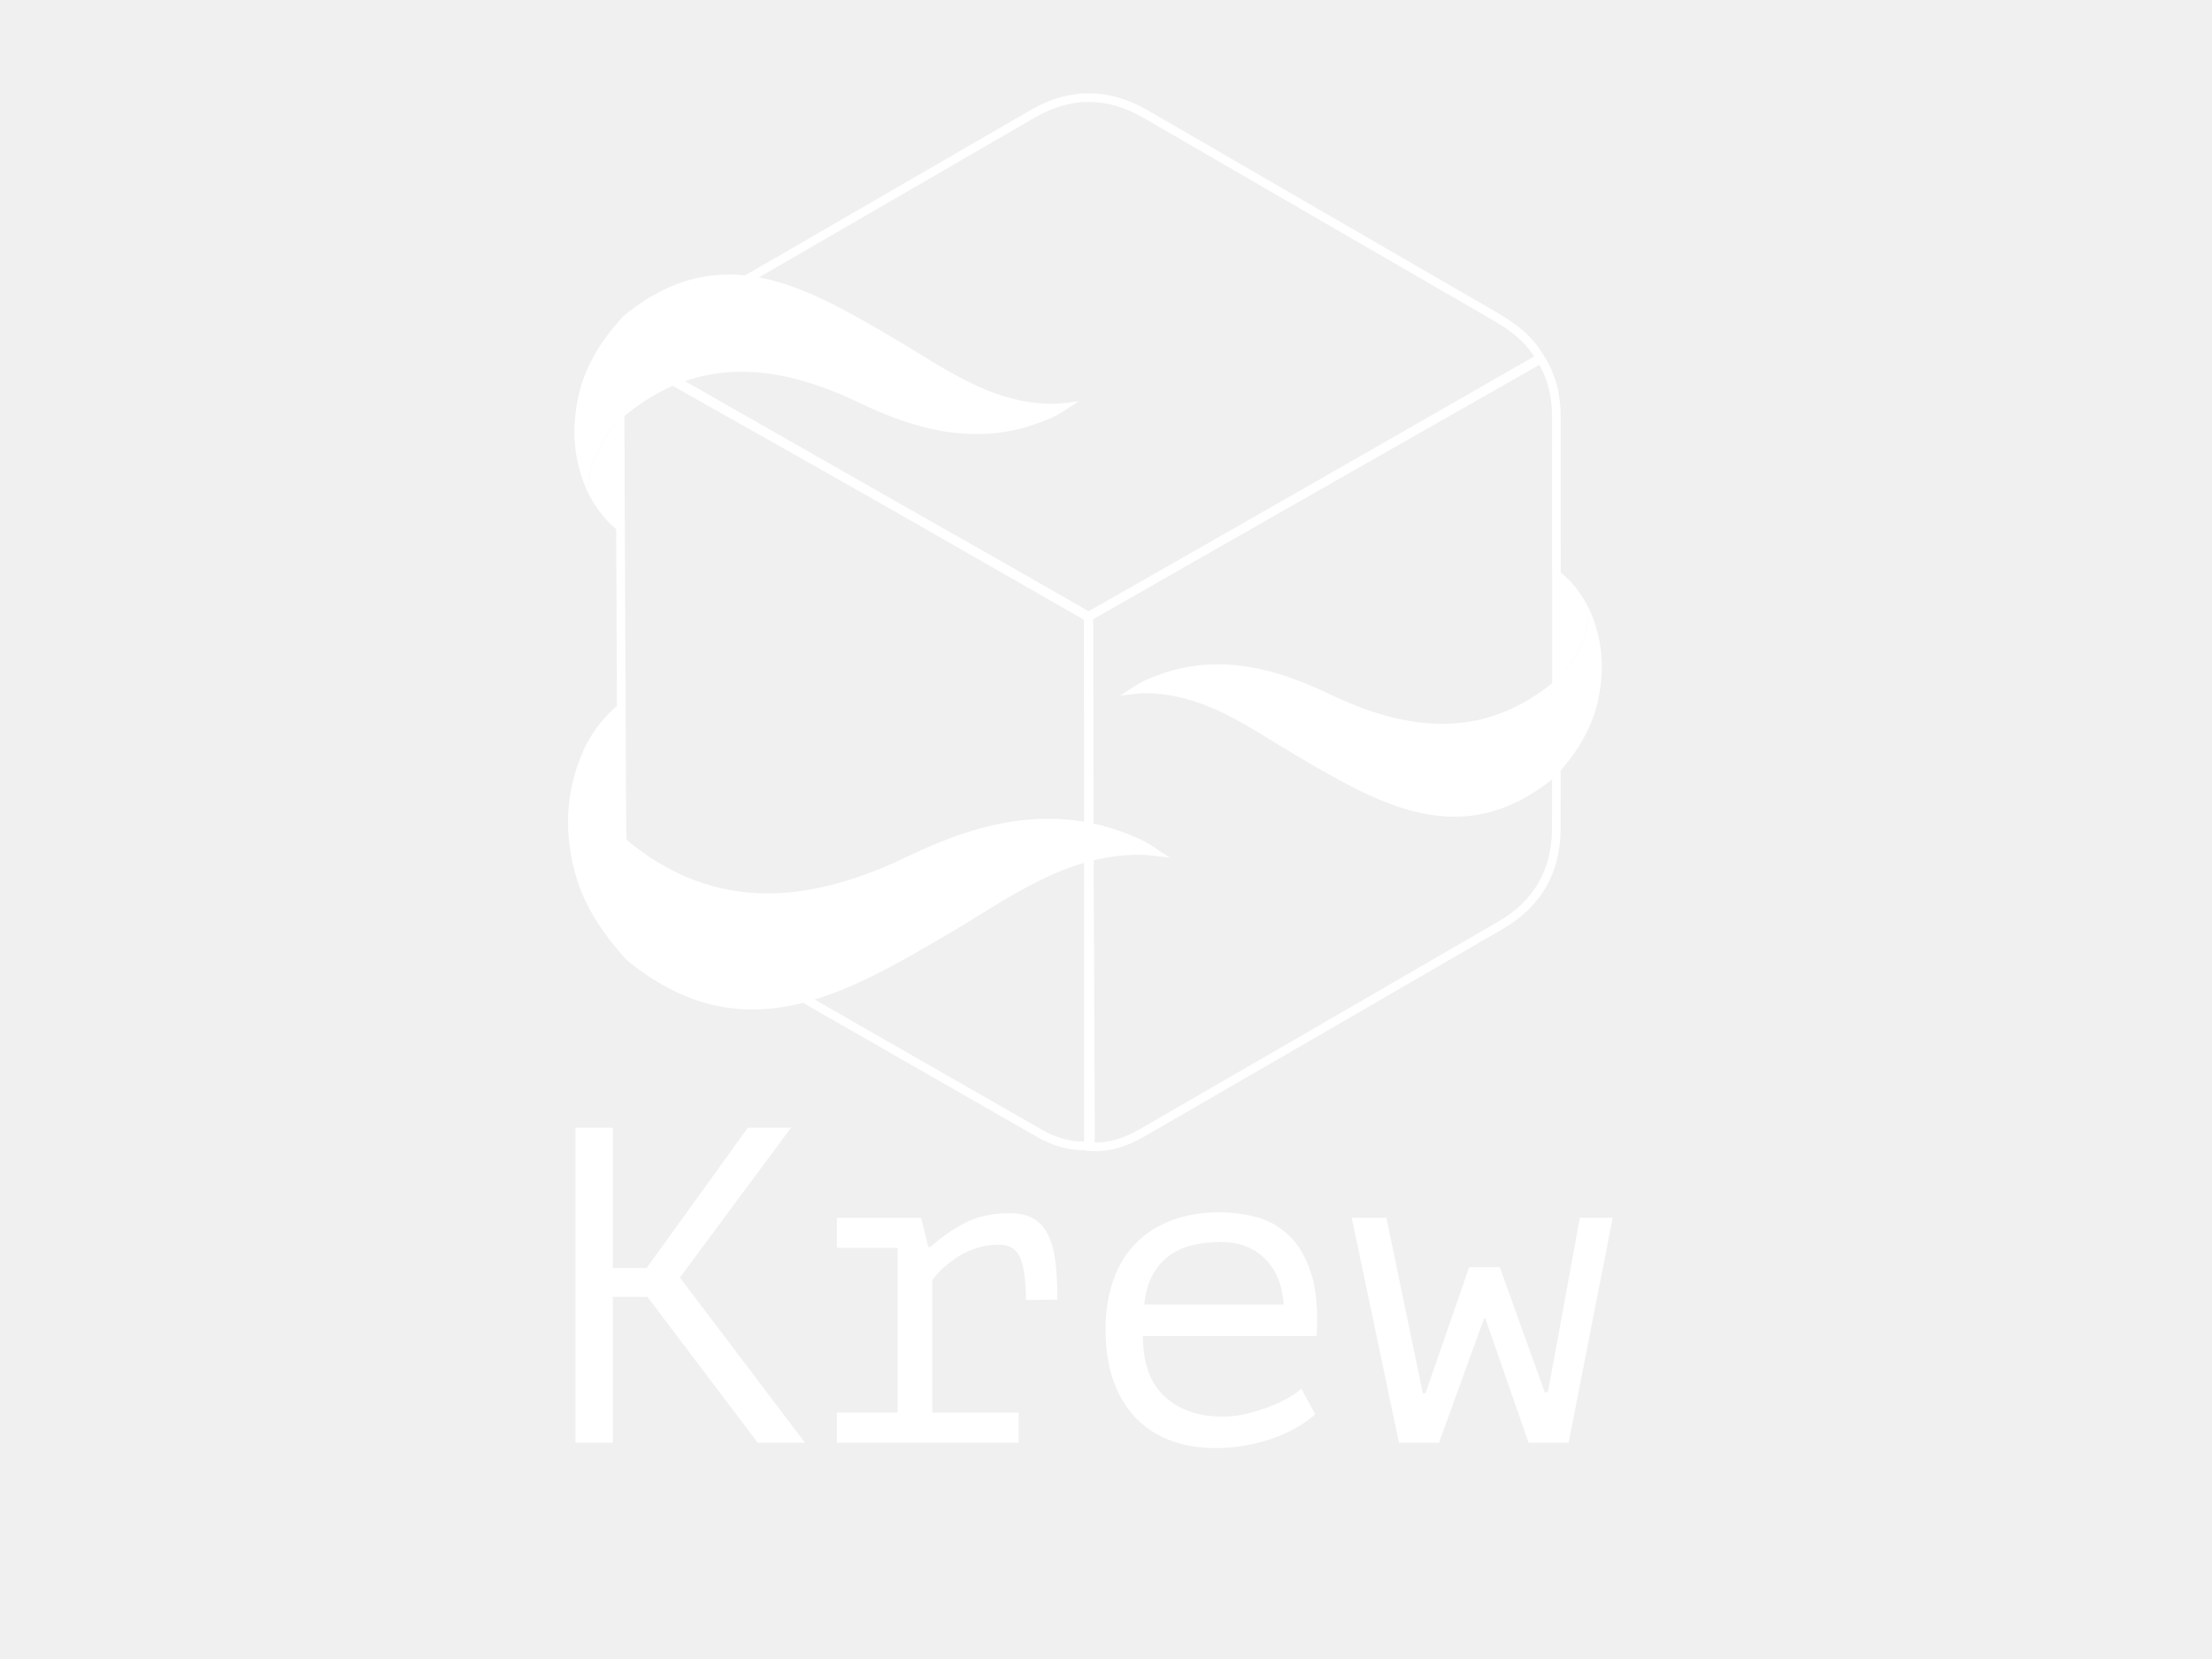
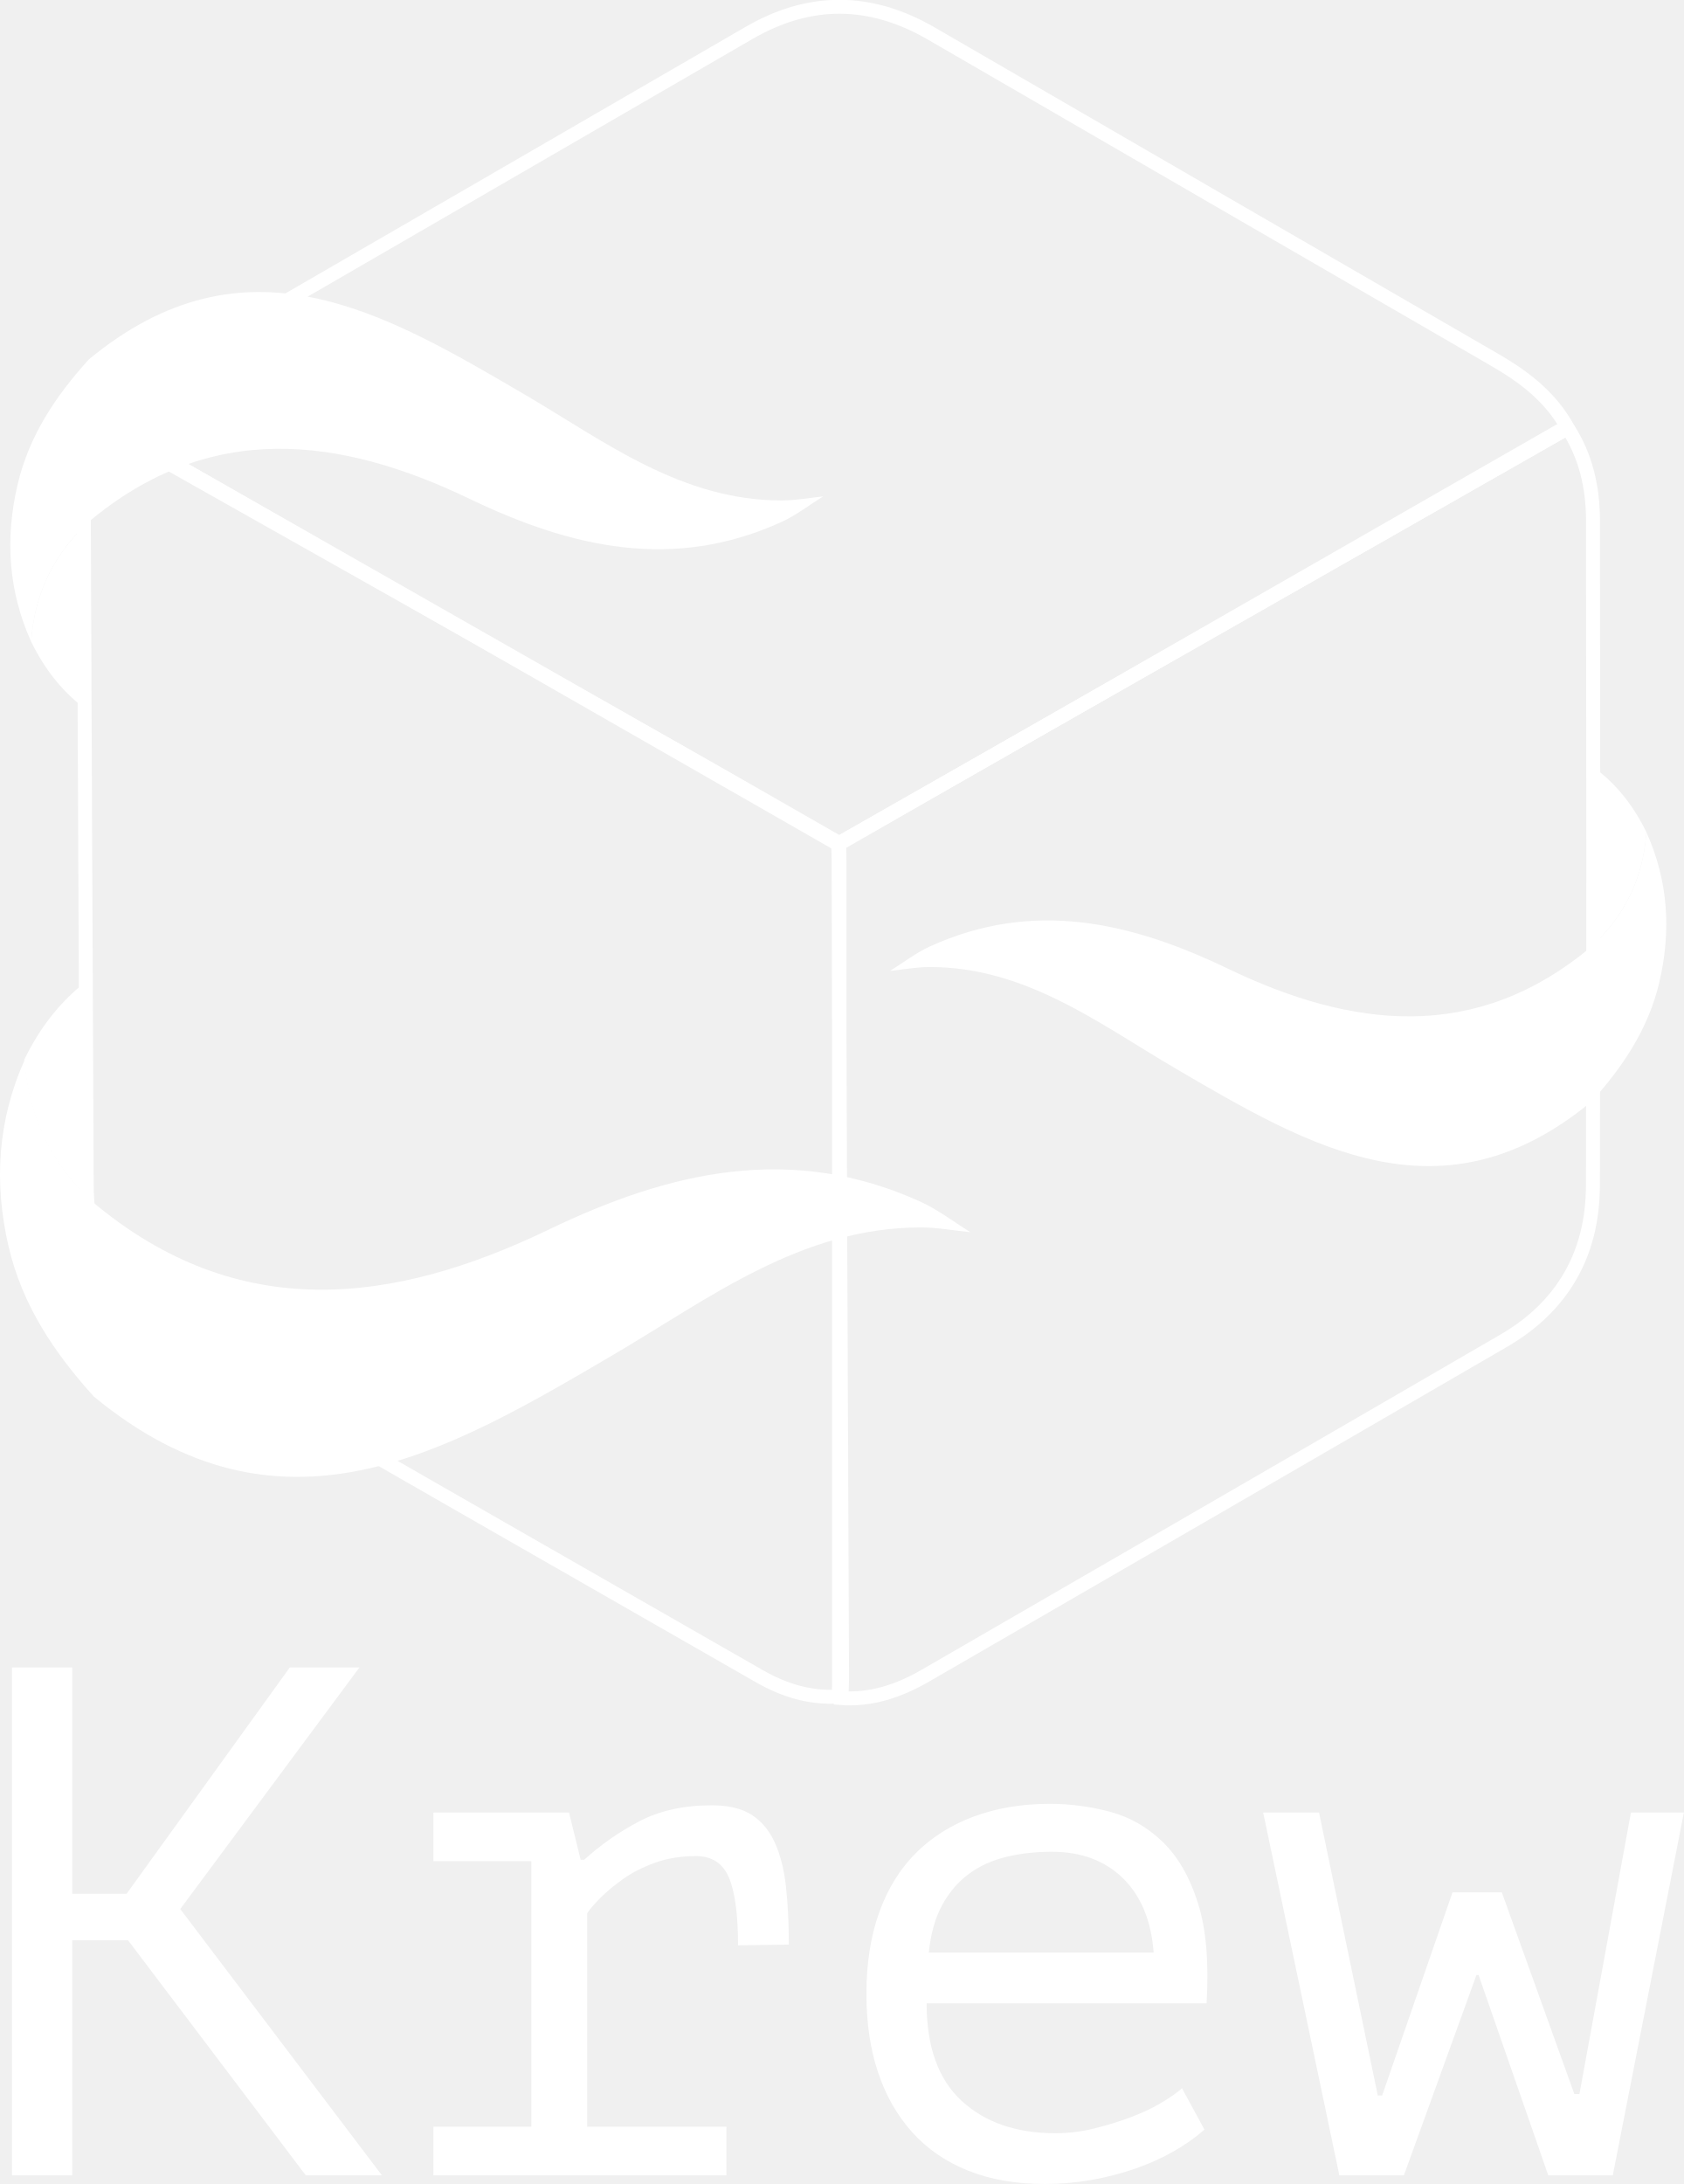
- <svg xmlns="http://www.w3.org/2000/svg" version="1.1" id="Layer_1" x="0px" y="0px" width="1024px" height="768px" viewBox="0 0 1024 768" style="enable-background:new 0 0 1024 768;" xml:space="preserve">
-   <style type="text/css">
- 
- 	.st0{fill:#CC9966;stroke:#FFFFFF;stroke-width:4;stroke-miterlimit:10;}
- 	.st1{fill:#99CCFF;}
- 	.st2{fill:#FFFFFF;}
- 	.st3{display:inline;}
- 	.st4{fill:none;stroke:#FFFFFF;stroke-width:4;stroke-miterlimit:10;}
- 	.st5{fill-rule:evenodd;clip-rule:evenodd;fill:none;stroke:#FFFFFF;stroke-width:4;stroke-miterlimit:10;}
- 	.st6{fill-rule:evenodd;clip-rule:evenodd;fill:#FFFFFF;}
- 	.st7{fill:none;stroke:#336699;stroke-width:0.5;stroke-miterlimit:10;}
- 	.st8{fill-rule:evenodd;clip-rule:evenodd;fill:#683DFE;}
- 	.st9{display:none;}
- 	.st10{fill-rule:evenodd;clip-rule:evenodd;fill:url(#SVGID_1_);}
- 	.st11{fill-rule:evenodd;clip-rule:evenodd;fill:url(#SVGID_2_);}
- 	.st12{fill-rule:evenodd;clip-rule:evenodd;fill:url(#SVGID_3_);}
- 	.st13{fill-rule:evenodd;clip-rule:evenodd;fill:#0091FC;}
- 	.st14{fill-rule:evenodd;clip-rule:evenodd;fill:#0256D1;}
- 
- </style>
-   <g class="st9">
-     <g class="st3">
-       <g>
-         <g>
-           <g>
-             <path class="st1" d="M714.271,326.675c-1.36,0-2.729-0.277-4.023-0.846c-3.642-1.601-5.987-5.208-5.975-9.185       c0.03-9.555,0.056-19.113,0.081-28.67l0.062-22.065c0.011-3.737,2.104-7.156,5.428-8.864c1.441-0.741,3.01-1.106,4.571-1.106       c2.041,0,4.071,0.624,5.797,1.851c7.702,5.478,13.921,12.996,18.484,22.347c0.768,1.572,1.109,3.319,0.99,5.064       c-1.041,15.315-7.31,28.377-18.632,38.825C719.17,325.763,716.736,326.675,714.271,326.675z" />
-           </g>
+ <svg xmlns="http://www.w3.org/2000/svg" version="1.1" id="Layer_1" x="0" y="0" width="483.609" height="627.13" xml:space="preserve">
+   <style type="text/css" id="style4752">.st1{fill:#9cf}.st2{fill:#fff}.st3{display:inline}.st4{fill:none;stroke:#fff;stroke-width:4;stroke-miterlimit:10}.st5,.st6{fill-rule:evenodd;clip-rule:evenodd}.st5{stroke:#fff;stroke-width:4;stroke-miterlimit:10;fill:none}.st6{fill:#fff}.st7{fill:none;stroke:#369;stroke-width:.5;stroke-miterlimit:10}.st13,.st14{fill-rule:evenodd;clip-rule:evenodd;fill:#0091fc}.st14{fill:#0256d1}</style>
+   <g id="g4877" transform="translate(-262.9645 -43.23465)">
+     <path class="st2" d="M299.735 600.37h-16.041v67.495h-17.291V522.042h17.291v64.995h15.624l46.872-64.995h19.999l-51.455 69.37 57.913 76.453h-21.874z" id="path4869" fill="#fff" />
+     <path class="st2" d="M387.436 667.865v-13.957h28.123v-76.245h-28.123v-13.957h38.956l3.333 13.54h1.042c4.72-4.303 9.999-7.984 15.832-11.041 5.833-3.053 12.776-4.583 20.832-4.583 4.72 0 8.505.905 11.354 2.709 2.845 1.806 5.068 4.446 6.666 7.916 1.595 3.473 2.672 7.675 3.229 12.603.553 4.932.833 10.521.833 16.771l-14.583.208c0-8.814-.869-15.289-2.604-19.423-1.738-4.134-4.896-6.2-9.479-6.2-4.306 0-8.196.625-11.666 1.871-3.473 1.247-6.494 2.771-9.062 4.57-2.571 1.8-4.759 3.6-6.562 5.4-1.806 1.803-3.125 3.326-3.958 4.569v61.292h39.998v13.957z" id="path4871" fill="#fff" />
+     <path class="st2" d="M608.877 654.741c-2.5 2.223-5.452 4.307-8.854 6.249-3.405 1.947-7.119 3.613-11.146 5-4.029 1.39-8.229 2.464-12.604 3.229-4.374.762-8.785 1.146-13.228 1.146-8.333 0-15.696-1.286-22.082-3.854-6.39-2.567-11.737-6.249-16.041-11.04-4.307-4.792-7.571-10.521-9.791-17.187-2.223-6.666-3.333-14.166-3.333-22.499 0-8.749 1.214-16.525 3.646-23.331 2.429-6.804 5.938-12.5 10.521-17.083 4.583-4.583 10.136-8.088 16.665-10.52 6.526-2.429 13.817-3.646 21.874-3.646 5.833 0 11.594.765 17.29 2.291 5.693 1.53 10.729 4.411 15.104 8.646 4.375 4.238 7.74 10.071 10.104 17.499 2.359 7.431 3.193 17.05 2.5 28.852h-80.411c0 12.5 3.358 21.842 10.077 28.02 6.718 6.181 15.686 9.271 26.905 9.271 3.74 0 7.444-.449 11.116-1.354 3.672-.901 7.167-1.979 10.494-3.229 3.323-1.249 6.266-2.636 8.831-4.166 2.562-1.526 4.534-2.916 5.92-4.166zm-43.861-79.786c-4.57 0-8.896.488-12.978 1.458-4.085.974-7.686 2.604-10.8 4.896-3.115 2.292-5.677 5.279-7.682 8.958-2.009 3.681-3.288 8.229-3.841 13.645h64.578c-.693-9.166-3.636-16.281-8.827-21.353-5.191-5.069-12.007-7.604-20.45-7.604z" id="path4873" fill="#fff" />
+     <path class="st2" d="M694.286 586.621l20.832 57.912h1.458l14.791-80.827h15.207l-20.415 104.159h-18.541l-19.998-57.496h-.625l-20.832 57.496h-18.54l-21.874-104.159h16.041l16.874 81.244h1.249l20.207-58.329z" id="path4875" fill="#fff" />
+   </g>
+   <g id="Color_1_" transform="translate(-262.9645 -43.23465)">
+     <g id="g4908">
+       <g id="g4883">
+         <g id="g4881">
+           <path class="st6" d="M735.81 282.198c-.89 13.039-6.161 23.964-15.755 32.824.051-17.262.091-34.533.144-51.793 6.905 4.915 11.92 11.404 15.611 18.969z" id="path4879" clip-rule="evenodd" fill="#fff" fill-rule="evenodd" />
        </g>
-         <path class="st1" d="M292.451,260.131c-2.044,0-4.077-0.625-5.804-1.856c-8.004-5.703-14.464-13.516-19.202-23.223     c-0.767-1.572-1.109-3.318-0.99-5.064c1.081-15.913,7.594-29.485,19.358-40.34c1.884-1.738,4.317-2.65,6.783-2.65     c1.36,0,2.729,0.277,4.023,0.846c3.641,1.601,5.987,5.207,5.975,9.184c0,0-0.117,43.762-0.145,53.135     c-0.011,3.738-2.107,7.158-5.433,8.866C295.578,259.766,294.012,260.131,292.451,260.131z" />
-         <path class="st1" d="M295.679,398.729c-2.467,0-4.9-0.912-6.784-2.651c-13.671-12.618-21.248-28.384-22.518-46.861     c-0.12-1.739,0.218-3.479,0.978-5.048c5.46-11.265,12.954-20.353,22.271-27.01c1.729-1.235,3.767-1.863,5.814-1.863     c1.556,0,3.118,0.363,4.555,1.098c3.328,1.703,5.428,5.12,5.444,8.858c0.077,17.43,0.138,34.887,0.199,52.329l0.039,11.113     c0.014,3.979-2.332,7.586-5.973,9.188C298.41,398.451,297.04,398.729,295.679,398.729z" />
-         <g id="Cube_7_">
-           <path class="st1" d="M701.734,264.477c-0.654,0-1.314-0.064-1.973-0.197c-3.919-0.788-6.992-3.835-7.814-7.748      c-0.096-0.454-0.185-0.907-0.27-1.363c-0.539-2.904,0.233-5.898,2.11-8.179s4.667-3.615,7.62-3.645      c0.371-0.004,0.74-0.004,1.117-0.004c3.761,0,7.204,2.11,8.911,5.462c1.707,3.352,1.389,7.378-0.823,10.419      c-0.162,0.222-0.315,0.448-0.469,0.671l-0.181,0.262C708.075,262.894,704.979,264.477,701.734,264.477z" />
-           <path class="st1" d="M499.444,538.179c-8.363,0-16.794-2.425-25.059-7.207c-56.306-32.528-111.332-64.382-163.542-94.672      c-19.689-11.426-30.108-29.63-30.132-52.644c-0.045-41.583-0.039-83.857-0.033-124.74c0.003-20.676,0.006-41.352,0.003-62.027      c-0.004-11.729,2.878-22.248,8.568-31.262c1.889-2.992,5.127-4.664,8.463-4.664c1.497,0,3.012,0.336,4.435,1.042      c0.189,0.094,0.38,0.183,0.571,0.273c0.575,0.271,1.291,0.608,2.071,1.048l35.419,20.174      c40.573,23.108,81.144,46.215,121.701,69.351c10.46,5.963,21.046,12.092,31.283,18.02c4.524,2.619,9.049,5.239,13.575,7.852      c1.171,0.676,2.193,1.583,3.004,2.666c0.275,0.368,0.553,0.746,0.821,1.113c1.169,1.601,1.837,3.513,1.917,5.494l0.051,1.086      c0.049,0.987,0.104,2.106,0.104,3.283c0.007,76.88,0.007,153.761,0,230.646c0,1.112-0.05,2.17-0.094,3.104      c-0.019,0.401-0.038,0.804-0.052,1.208c-0.069,1.963-0.715,3.862-1.856,5.46c-0.127,0.179-0.251,0.362-0.375,0.546l-0.303,0.443      c-1.731,2.518-4.519,4.104-7.567,4.31C501.431,538.146,500.43,538.179,499.444,538.179z" />
-           <path class="st1" d="M505.508,538.213c-1.186,0-2.388-0.048-3.573-0.144c-4.476-0.361-8.162-3.661-9.014-8.069      c-0.082-0.422-0.163-0.852-0.237-1.263c-0.126-0.7-0.177-1.411-0.151-2.122c0.017-0.482,0.039-0.963,0.062-1.441      c0.034-0.724,0.071-1.444,0.071-2.166c0.007-76.884,0.007-153.764,0-230.644c0-0.684-0.039-1.468-0.08-2.297      c-0.021-0.42-0.042-0.84-0.059-1.26c-0.042-1.026,0.075-2.049,0.342-3.031c0.509-2.895,2.278-5.466,4.901-6.959l204.857-116.653      c1.559-0.888,3.26-1.312,4.94-1.312c3.283,0,6.488,1.618,8.396,4.557c5.763,8.88,8.695,19.42,8.717,31.329      c0.093,69.453,0.149,127.342-0.026,187.311c-0.063,22.767-10.47,40.817-30.094,52.2      c-54.859,31.853-109.669,63.545-162.674,94.194C522.853,535.67,514.223,538.213,505.508,538.213z" />
-           <path class="st1" d="M502.719,297.505c-0.588,0-1.177-0.052-1.762-0.156c-1.471-0.12-2.903-0.564-4.188-1.307      c-4.533-2.617-9.063-5.24-13.594-7.863c-10.21-5.911-20.768-12.024-31.173-17.956c-40.552-23.133-81.116-46.236-121.682-69.34      l-35.393-20.159c-0.21-0.119-0.472-0.231-0.729-0.353c-0.312-0.146-0.624-0.294-0.933-0.447      c-2.424-1.202-4.257-3.333-5.083-5.91c-0.825-2.576-0.571-5.377,0.704-7.763c4.731-8.854,11.828-15.938,21.694-21.658      c19.893-11.521,39.787-23.035,59.682-34.548c33.972-19.66,67.944-39.32,101.895-59.014c9.98-5.789,20.233-8.724,30.473-8.724      c10.335,0,20.737,2.992,30.917,8.892l23.602,13.677c44.216,25.623,89.937,52.119,134.926,78.131      c7.968,4.607,17.931,11.392,24.284,23.062c2.605,4.785,0.901,10.775-3.834,13.471L507.668,296.195      C506.146,297.062,504.439,297.505,502.719,297.505z" />
-         </g>
-         <path class="st1" d="M502.52,537.949c-5.523,0-10-4.478-10-10V288.055c0-5.523,4.477-10,10-10s10,4.477,10,10v239.895     C512.52,533.472,508.042,537.949,502.52,537.949z" />
-         <path class="st1" d="M502.129,298.056c-3.467,0-6.837-1.805-8.685-5.028c-2.747-4.792-1.089-10.902,3.702-13.649l205.053-117.553     c4.793-2.747,10.903-1.089,13.649,3.702c2.746,4.792,1.089,10.902-3.702,13.649L507.094,296.73     C505.525,297.629,503.816,298.056,502.129,298.056z" />
-         <path class="st1" d="M502.51,298.057c-1.685,0-3.393-0.427-4.96-1.324L293.145,179.689c-4.792-2.745-6.453-8.854-3.709-13.647     c2.744-4.792,8.853-6.453,13.647-3.709l204.405,117.044c4.792,2.745,6.453,8.854,3.709,13.647     C509.351,296.25,505.979,298.057,502.51,298.057z" />
-         <path class="st1" d="M276.428,240.666c-3.879,0-7.481-2.263-9.116-5.899c-7.083-15.75-8.579-32.734-4.448-50.482     c3.226-13.829,10.347-26.457,22.411-39.746c0.321-0.354,0.667-0.684,1.035-0.987c17.302-14.295,35.058-21.244,54.284-21.244     c28.16,0,54.15,15.217,79.285,29.933c3.925,2.296,7.779,4.666,11.506,6.958c18.182,11.184,35.356,21.747,56.15,21.747h0.117     c2.033-0.005,4.324-0.302,6.749-0.616c1.281-0.166,2.563-0.331,3.846-0.464c0.349-0.036,0.696-0.054,1.041-0.054     c4.234,0,8.063,2.688,9.457,6.767c1.507,4.411-0.233,9.278-4.195,11.733c-1.1,0.682-2.22,1.433-3.406,2.227     c-2.755,1.846-5.879,3.938-9.436,5.563c-12.485,5.689-25.545,8.572-38.823,8.573c-17.618,0.001-35.853-4.814-57.386-15.152     c-18.365-8.823-34.419-13.112-49.083-13.112c-17.181,0-32.626,5.919-47.208,18.094c-7.883,7.343-12.07,16.125-12.798,26.84     c-0.311,4.577-3.697,8.356-8.212,9.166C277.605,240.615,277.013,240.666,276.428,240.666z" />
-         <path class="st1" d="M352.984,475.889c-22.457-0.002-43.234-8.131-63.521-24.852c-0.372-0.307-0.722-0.641-1.046-0.998     c-14.169-15.618-22.532-30.412-26.318-46.558c-4.862-20.76-3.136-40.625,5.13-59.045c1.633-3.64,5.238-5.907,9.119-5.907     c0.583,0,1.171,0.051,1.761,0.156c4.516,0.806,7.905,4.582,8.22,9.158c0.916,13.321,6.135,24.24,15.955,33.374     c17.781,14.816,36.619,22.019,57.585,22.018c17.83-0.001,37.297-5.199,59.513-15.893c25.446-12.259,46.971-17.969,67.737-17.969     c15.541,0,30.837,3.374,45.463,10.027c4.077,1.854,7.563,4.179,10.935,6.426c1.449,0.967,2.818,1.879,4.179,2.716     c3.972,2.444,5.728,7.308,4.231,11.725c-1.386,4.092-5.221,6.793-9.466,6.793c-0.337,0-0.677-0.017-1.019-0.052     c-1.556-0.158-3.11-0.356-4.663-0.556c-2.932-0.377-5.7-0.732-8.239-0.743c-25.432,0-46.195,12.805-68.177,26.361     c-4.419,2.726-8.989,5.544-13.569,8.23c-29.874,17.521-60.684,35.588-93.803,35.588     C352.988,475.889,352.988,475.889,352.984,475.889z" />
-         <path class="st1" d="M668.434,388.457c-27.013,0-51.887-14.562-75.941-28.645c-3.761-2.199-7.442-4.464-11.003-6.655     c-17.31-10.648-33.659-20.707-53.384-20.707h-0.11c-1.893,0.005-4.052,0.286-6.337,0.583c-1.245,0.162-2.491,0.323-3.737,0.452     c-0.347,0.036-0.692,0.054-1.035,0.054c-4.234,0-8.062-2.688-9.457-6.765c-1.507-4.408,0.229-9.272,4.187-11.73     c1.033-0.642,2.09-1.35,3.209-2.1c2.659-1.782,5.673-3.801,9.117-5.373c11.977-5.458,24.509-8.224,37.251-8.224     c16.896,0,34.373,4.612,55.002,14.515c17.478,8.397,32.746,12.479,46.682,12.479c16.294,0,30.946-5.618,44.782-17.17     c7.437-6.93,11.386-15.217,12.073-25.327c0.311-4.577,3.695-8.355,8.211-9.165c0.592-0.106,1.185-0.158,1.77-0.158     c3.878,0,7.479,2.263,9.115,5.897c6.808,15.128,8.247,31.445,4.277,48.499c-3.099,13.281-9.933,25.405-21.508,38.161     c-0.321,0.354-0.667,0.685-1.036,0.989C703.954,381.787,686.902,388.457,668.434,388.457z" />
      </g>
-     </g>
-     <g class="st3">
-       <g>
-         <g>
-           <g>
-             <path class="st14" d="M729.709,284.521c-0.868,12.772-6.034,23.478-15.437,32.154c0.053-16.91,0.093-33.828,0.143-50.737       C721.183,270.75,726.093,277.112,729.709,284.521z" />
-           </g>
-         </g>
-         <path class="st14" d="M276.433,230.666c0.909-13.377,6.32-24.586,16.163-33.668c-0.052,17.706-0.092,35.425-0.145,53.134     C285.362,245.081,280.221,238.427,276.433,230.666z" />
-         <path class="st14" d="M276.354,348.53c1.099,15.986,7.57,29.35,19.324,40.198c-0.075-21.135-0.145-42.304-0.238-63.434     C286.998,331.327,280.846,339.262,276.354,348.53z" />
-         <g id="Cube_6_">
-           <path class="st8" d="M701.733,254.477c-0.079-0.376-0.153-0.753-0.224-1.132c0.337-0.003,0.673-0.003,1.016-0.003      C702.252,253.717,701.993,254.1,701.733,254.477z" />
-           <linearGradient id="SVGID_1_" gradientUnits="userSpaceOnUse" x1="396.673" y1="170.964" x2="396.673" y2="528.179">
-             <stop offset="0" style="stop-color:#00223D" />
-             <stop offset="0.124" style="stop-color:#002542" />
-             <stop offset="0.587" style="stop-color:#002D4F" />
-             <stop offset="1" style="stop-color:#003054" />
-             <stop offset="1" style="stop-color:#00355E" />
-             <stop offset="1" style="stop-color:#004174" />
-             <stop offset="1" style="stop-color:#004B85" />
-             <stop offset="1" style="stop-color:#005190" />
-             <stop offset="1" style="stop-color:#005597" />
-             <stop offset="1" style="stop-color:#005699" />
-           </linearGradient>
-           <path class="st10" d="M501.747,528.102c-8.07,0.543-15.476-1.806-22.353-5.785c-54.537-31.506-109.05-63.058-163.532-94.666      c-16.693-9.688-25.13-24.482-25.15-44.004c-0.068-62.256-0.02-124.509-0.03-186.758c-0.003-9.305,2.038-18.022,7.025-25.923      c0.725,0.359,1.469,0.675,2.171,1.071c52.365,29.829,104.733,59.641,157.077,89.5c14.978,8.539,29.881,17.226,44.813,25.846      c0.252,0.336,0.506,0.683,0.751,1.018c0.054,1.321,0.146,2.642,0.146,3.963c0.007,76.881,0.007,153.761,0,230.645      c0,1.318-0.093,2.632-0.14,3.96C502.263,527.337,502.008,527.723,501.747,528.102z" />
-           <linearGradient id="SVGID_2_" gradientUnits="userSpaceOnUse" x1="552.738" y1="258.627" x2="660.224" y2="444.798">
-             <stop offset="0" style="stop-color:#003366" />
-             <stop offset="0.467" style="stop-color:#003468" />
-             <stop offset="0.667" style="stop-color:#00396F" />
-             <stop offset="0.817" style="stop-color:#00427C" />
-             <stop offset="0.941" style="stop-color:#004E8D" />
-             <stop offset="1" style="stop-color:#005699" />
-           </linearGradient>
-           <path class="st11" d="M502.526,526.968c0.047-1.328,0.14-2.642,0.14-3.96c0.007-76.884,0.007-153.764,0-230.645      c0-1.321-0.093-2.642-0.146-3.963c0.153-0.282,0.22-0.583,0.2-0.895c68.287-38.888,136.575-77.769,204.856-116.654      c5.1,7.858,7.089,16.68,7.105,25.903c0.083,62.426,0.156,124.845-0.026,187.263c-0.054,19.25-8.61,34.008-25.111,43.579      c-54.182,31.459-108.424,62.825-162.662,94.188c-7.461,4.318-15.387,7.023-24.143,6.317      C502.666,527.723,502.593,527.337,502.526,526.968z" />
-           <linearGradient id="SVGID_3_" gradientUnits="userSpaceOnUse" x1="502.641" y1="52.308" x2="502.641" y2="287.505">
-             <stop offset="0" style="stop-color:#003366" />
-             <stop offset="0.399" style="stop-color:#004580" />
-             <stop offset="0.644" style="stop-color:#004D8C" />
-             <stop offset="1" style="stop-color:#005699" />
-           </linearGradient>
-           <path class="st12" d="M707.576,170.852c-68.281,38.885-136.569,77.766-204.856,116.654l-0.467-0.133l-0.484,0.01      c-14.932-8.62-29.836-17.307-44.813-25.846c-52.344-29.859-104.712-59.672-157.077-89.5c-0.702-0.396-1.446-0.712-2.171-1.071      c4.162-7.788,10.428-13.394,17.889-17.719c53.857-31.193,107.745-62.336,161.58-93.564c17.21-9.982,34.267-9.736,51.357,0.17      c52.835,30.616,105.672,61.247,158.536,91.813C695.39,156.476,702.832,162.138,707.576,170.852z" />
-         </g>
-         <line class="st7" x1="502.52" y1="288.055" x2="502.52" y2="527.949" />
-         <line class="st7" x1="502.12" y1="288.055" x2="707.173" y2="170.502" />
-         <line class="st7" x1="502.52" y1="288.055" x2="298.114" y2="171.011" />
-         <path class="st13" d="M292.68,151.26c43.872-36.247,82.856-13.395,122.207,9.645c22.799,13.334,44.397,30.095,72.786,30.041     c3.87-0.01,7.735-0.731,11.61-1.134c-3.908,2.422-7.581,5.3-11.727,7.193c-30.395,13.85-59.039,7.276-87.728-6.498     c-36.616-17.592-73.102-22.144-107.232,6.491c-9.843,9.082-15.254,20.292-16.163,33.668c-6.414-14.262-7.36-28.94-3.829-44.114     C275.823,172.754,283.363,161.523,292.68,151.26z" />
-         <path class="st13" d="M295.824,443.32c52.428,43.213,98.947,15.898,145.911-11.645c27.204-15.962,52.987-35.99,86.851-35.967     c4.622,0.021,9.236,0.879,13.871,1.351c-4.678-2.878-9.069-6.308-14.014-8.557c-36.299-16.512-70.486-8.644-104.723,7.851     c-43.697,21.033-87.249,26.506-128.042-7.625c-11.754-10.848-18.225-24.212-19.324-40.198     c-7.642,17.031-8.758,34.562-4.518,52.668C275.696,417.662,284.707,431.066,295.824,443.32z" />
-         <path class="st13" d="M714.192,360.357c-41.898,34.617-79.126,12.792-116.713-9.212c-21.766-12.732-42.402-28.745-69.503-28.694     c-3.692,0.01-7.386,0.705-11.085,1.087c3.723-2.312,7.242-5.063,11.201-6.87c29.021-13.225,56.378-6.944,83.775,6.208     c34.968,16.8,69.813,21.149,102.404-6.202c9.402-8.676,14.568-19.382,15.437-32.154c6.129,13.62,7.03,27.636,3.657,42.128     C730.291,339.827,723.092,350.55,714.192,360.357z" />
+       <path class="st6" d="M271.908 227.479c.928-13.654 6.451-25.094 16.496-34.367-.054 18.073-.094 36.158-.148 54.233-7.233-5.152-12.482-11.945-16.348-19.866z" id="path4885" clip-rule="evenodd" fill="#fff" fill-rule="evenodd" />
+       <path class="st6" d="M269.93 347.53c1.124 16.316 7.727 29.96 19.724 41.03-.075-21.575-.148-43.177-.241-64.744-8.617 6.154-14.896 14.254-19.483 23.714z" id="path4887" clip-rule="evenodd" fill="#fff" fill-rule="evenodd" />
+       <g id="Cube_3_">
+         <path class="st5" d="M503.897 530.363c-8.233.587-15.806-1.779-22.841-5.807-55.799-31.923-111.576-63.896-167.318-95.92-17.077-9.82-25.754-24.881-25.858-44.81-.338-63.541-.556-127.081-.834-190.62-.042-9.497 2.006-18.402 7.06-26.485.741.36 1.502.68 2.22 1.083 53.573 30.217 107.155 60.422 160.709 90.676 15.324 8.653 30.57 17.45 45.85 26.187.261.342.523.695.773 1.037.057 1.347.161 2.696.167 4.046.332 78.465.662 156.936.991 235.409.005 1.344-.088 2.688-.127 4.042-.264.375-.528.773-.792 1.162z" id="path4889" clip-rule="evenodd" fill="none" fill-rule="evenodd" stroke="#fff" stroke-width="4" stroke-miterlimit="10" />
+         <path class="st5" d="M503.928 529.657c.045-1.354.143-2.699.143-4.043.002-78.473.002-156.943 0-235.41 0-1.349-.098-2.698-.147-4.046.149-.287.218-.594.202-.917 69.701-39.691 139.399-79.375 209.091-119.065 5.207 8.021 7.234 17.026 7.25 26.441.091 63.712.161 127.425-.024 191.134-.057 19.648-8.791 34.709-25.63 44.476-55.302 32.117-110.664 64.128-166.023 96.141-7.616 4.404-15.708 7.166-24.647 6.446-.073-.388-.152-.782-.215-1.157z" id="path4891" clip-rule="evenodd" fill="none" fill-rule="evenodd" stroke="#fff" stroke-width="4" stroke-miterlimit="10" />
+         <path class="st5" d="M713.216 166.176c-69.691 39.69-139.39 79.375-209.091 119.065l-.477-.134-.496.01c-15.244-8.8-30.453-17.662-45.74-26.379-53.427-30.479-106.878-60.909-160.325-91.352-.716-.405-1.477-.729-2.216-1.091 4.247-7.95 10.642-13.674 18.259-18.087 54.973-31.839 109.974-63.625 164.924-95.5 17.562-10.189 34.97-9.938 52.417.174 53.927 31.248 107.853 62.509 161.813 93.71 8.493 4.911 16.089 10.692 20.932 19.584z" id="path4893" clip-rule="evenodd" fill="none" fill-rule="evenodd" stroke="#fff" stroke-width="4" stroke-miterlimit="10" />
      </g>
+       <path id="line4896" fill="#c96" stroke="#fff" stroke-width="4" stroke-miterlimit="10" d="M503.923 285.803v244.854" />
+       <path class="st4" id="line4898" fill="none" stroke="#fff" stroke-width="4" stroke-miterlimit="10" d="M503.512 285.803L712.807 165.821" />
+       <path class="st4" id="line4900" fill="none" stroke="#fff" stroke-width="4" stroke-miterlimit="10" d="M503.923 285.803L295.289 166.338" />
+       <path class="st6" d="M288.491 146.432c44.78-36.998 84.569-13.672 124.733 9.843 23.27 13.61 45.316 30.717 74.292 30.665 3.945-.012 7.893-.752 11.85-1.16-3.99 2.469-7.74 5.411-11.973 7.342-31.02 14.136-60.256 7.425-89.538-6.634-37.373-17.957-74.614-22.603-109.45 6.625-10.045 9.273-15.568 20.713-16.496 34.367-6.547-14.556-7.513-29.539-3.907-45.028 3.284-14.083 10.978-25.546 20.489-36.02z" id="path4902" clip-rule="evenodd" fill="#fff" fill-rule="evenodd" />
+       <path class="st6" d="M289.951 444.28c53.512 44.107 100.989 16.227 148.924-11.887 27.77-16.291 54.088-36.733 88.65-36.706 4.716.015 9.428.892 14.155 1.374-4.775-2.938-9.257-6.436-14.302-8.733-37.052-16.853-71.944-8.819-106.888 8.015-44.602 21.465-89.056 27.052-130.691-7.782-11.997-11.07-18.6-24.714-19.724-41.03-7.8 17.384-8.937 35.28-4.612 53.758 3.942 16.805 13.142 30.487 24.488 42.991z" id="path4904" clip-rule="evenodd" fill="#fff" fill-rule="evenodd" />
+       <path class="st6" d="M719.973 359.6c-42.766 35.333-80.764 13.061-119.128-9.4-22.219-12.996-43.275-29.334-70.938-29.283-3.774.01-7.544.718-11.315 1.104 3.799-2.355 7.389-5.164 11.43-7.009 29.621-13.5 57.543-7.092 85.509 6.333 35.693 17.149 71.256 21.586 104.525-6.324 9.594-8.86 14.865-19.785 15.755-32.824 6.248 13.904 7.174 28.211 3.729 43.002-3.137 13.448-10.486 24.395-19.567 34.401z" id="path4906" clip-rule="evenodd" fill="#fff" fill-rule="evenodd" />
    </g>
  </g>
-   <g>
-     <path class="st2" d="M299.735,600.37h-16.041v67.495h-17.291V522.042h17.291v64.995h15.624l46.872-64.995h19.999l-51.455,69.37   l57.913,76.453h-21.874L299.735,600.37z" />
-     <path class="st2" d="M387.436,667.865v-13.957h28.123v-76.245h-28.123v-13.957h38.956l3.333,13.54h1.042   c4.72-4.303,9.999-7.984,15.832-11.041c5.833-3.053,12.776-4.583,20.832-4.583c4.72,0,8.505,0.905,11.354,2.709   c2.845,1.806,5.068,4.446,6.666,7.916c1.595,3.473,2.672,7.675,3.229,12.603c0.553,4.932,0.833,10.521,0.833,16.771l-14.583,0.208   c0-8.814-0.869-15.289-2.604-19.423c-1.738-4.134-4.896-6.2-9.479-6.2c-4.306,0-8.196,0.625-11.666,1.871   c-3.473,1.247-6.494,2.771-9.062,4.57c-2.571,1.8-4.759,3.6-6.562,5.4c-1.806,1.803-3.125,3.326-3.958,4.569v61.292h39.998v13.957   H387.436z" />
-     <path class="st2" d="M608.877,654.741c-2.5,2.223-5.452,4.307-8.854,6.249c-3.405,1.947-7.119,3.613-11.146,5   c-4.029,1.39-8.229,2.464-12.604,3.229c-4.374,0.762-8.785,1.146-13.228,1.146c-8.333,0-15.696-1.286-22.082-3.854   c-6.39-2.567-11.737-6.249-16.041-11.04c-4.307-4.792-7.571-10.521-9.791-17.187c-2.223-6.666-3.333-14.166-3.333-22.499   c0-8.749,1.214-16.525,3.646-23.331c2.429-6.804,5.938-12.5,10.521-17.083s10.136-8.088,16.665-10.52   c6.526-2.429,13.817-3.646,21.874-3.646c5.833,0,11.594,0.765,17.29,2.291c5.693,1.53,10.729,4.411,15.104,8.646   c4.375,4.238,7.74,10.071,10.104,17.499c2.359,7.431,3.193,17.05,2.5,28.852h-80.411c0,12.5,3.358,21.842,10.077,28.02   c6.718,6.181,15.686,9.271,26.905,9.271c3.74,0,7.444-0.449,11.116-1.354c3.672-0.901,7.167-1.979,10.494-3.229   c3.323-1.249,6.266-2.636,8.831-4.166c2.562-1.526,4.534-2.916,5.92-4.166L608.877,654.741z M565.016,574.955   c-4.57,0-8.896,0.488-12.978,1.458c-4.085,0.974-7.686,2.604-10.8,4.896c-3.115,2.292-5.677,5.279-7.682,8.958   c-2.009,3.681-3.288,8.229-3.841,13.645h64.578c-0.693-9.166-3.636-16.281-8.827-21.353   C580.275,577.49,573.459,574.955,565.016,574.955z" />
-     <path class="st2" d="M694.286,586.621l20.832,57.912h1.458l14.791-80.827h15.207l-20.415,104.159h-18.541l-19.998-57.496h-0.625   l-20.832,57.496h-18.54l-21.874-104.159h16.041l16.874,81.244h1.249l20.207-58.329H694.286z" />
-   </g>
-   <g id="Color_1_">
-     <g>
-       <g>
-         <g>
-           <path class="st6" d="M735.81,282.198c-0.89,13.039-6.161,23.964-15.755,32.824c0.051-17.262,0.091-34.533,0.144-51.793      C727.104,268.144,732.119,274.633,735.81,282.198z" />
-         </g>
-       </g>
-       <path class="st6" d="M271.908,227.479c0.928-13.654,6.451-25.094,16.496-34.367c-0.054,18.073-0.094,36.158-0.148,54.233    C281.023,242.193,275.774,235.4,271.908,227.479z" />
-       <path class="st6" d="M269.93,347.53c1.124,16.316,7.727,29.96,19.724,41.03c-0.075-21.575-0.148-43.177-0.241-64.744    C280.796,329.97,274.517,338.07,269.93,347.53z" />
-       <g id="Cube_3_">
-         <path class="st5" d="M503.897,530.363c-8.233,0.587-15.806-1.779-22.841-5.807c-55.799-31.923-111.576-63.896-167.318-95.92     c-17.077-9.82-25.754-24.881-25.858-44.81c-0.338-63.541-0.556-127.081-0.834-190.62c-0.042-9.497,2.006-18.402,7.06-26.485     c0.741,0.36,1.502,0.68,2.22,1.083c53.573,30.217,107.155,60.422,160.709,90.676c15.324,8.653,30.57,17.45,45.85,26.187     c0.261,0.342,0.523,0.695,0.773,1.037c0.057,1.347,0.161,2.696,0.167,4.046c0.332,78.465,0.662,156.936,0.991,235.409     c0.005,1.344-0.088,2.688-0.127,4.042C504.425,529.576,504.161,529.974,503.897,530.363z" />
-         <path class="st5" d="M503.928,529.657c0.045-1.354,0.143-2.699,0.143-4.043c0.002-78.473,0.002-156.943,0-235.41     c0-1.349-0.098-2.698-0.147-4.046c0.149-0.287,0.218-0.594,0.202-0.917c69.701-39.691,139.399-79.375,209.091-119.065     c5.207,8.021,7.234,17.026,7.25,26.441c0.091,63.712,0.161,127.425-0.024,191.134c-0.057,19.648-8.791,34.709-25.63,44.476     c-55.302,32.117-110.664,64.128-166.023,96.141c-7.616,4.404-15.708,7.166-24.647,6.446     C504.07,530.426,503.991,530.032,503.928,529.657z" />
-         <path class="st5" d="M713.216,166.176c-69.691,39.69-139.39,79.375-209.091,119.065l-0.477-0.134l-0.496,0.01     c-15.244-8.8-30.453-17.662-45.74-26.379c-53.427-30.479-106.878-60.909-160.325-91.352c-0.716-0.405-1.477-0.729-2.216-1.091     c4.247-7.95,10.642-13.674,18.259-18.087c54.973-31.839,109.974-63.625,164.924-95.5c17.562-10.189,34.97-9.938,52.417,0.174     c53.927,31.248,107.853,62.509,161.813,93.71C700.777,151.503,708.373,157.284,713.216,166.176z" />
-       </g>
-       <line class="st0" x1="503.923" y1="285.803" x2="503.923" y2="530.657" />
-       <line class="st4" x1="503.512" y1="285.803" x2="712.807" y2="165.821" />
-       <line class="st4" x1="503.923" y1="285.803" x2="295.289" y2="166.338" />
-       <path class="st6" d="M288.491,146.432c44.78-36.998,84.569-13.672,124.733,9.843c23.27,13.61,45.316,30.717,74.292,30.665    c3.945-0.012,7.893-0.752,11.85-1.16c-3.99,2.469-7.74,5.411-11.973,7.342c-31.02,14.136-60.256,7.425-89.538-6.634    c-37.373-17.957-74.614-22.603-109.45,6.625c-10.045,9.273-15.568,20.713-16.496,34.367c-6.547-14.556-7.513-29.539-3.907-45.028    C271.286,168.369,278.98,156.906,288.491,146.432z" />
-       <path class="st6" d="M289.951,444.28c53.512,44.107,100.989,16.227,148.924-11.887c27.77-16.291,54.088-36.733,88.65-36.706    c4.716,0.015,9.428,0.892,14.155,1.374c-4.775-2.938-9.257-6.436-14.302-8.733c-37.052-16.853-71.944-8.819-106.888,8.015    c-44.602,21.465-89.056,27.052-130.691-7.782c-11.997-11.07-18.6-24.714-19.724-41.03c-7.8,17.384-8.937,35.28-4.612,53.758    C269.405,418.094,278.605,431.776,289.951,444.28z" />
-       <path class="st6" d="M719.973,359.6c-42.766,35.333-80.764,13.061-119.128-9.4c-22.219-12.996-43.275-29.334-70.938-29.283    c-3.774,0.01-7.544,0.718-11.315,1.104c3.799-2.355,7.389-5.164,11.43-7.009c29.621-13.5,57.543-7.092,85.509,6.333    c35.693,17.149,71.256,21.586,104.525-6.324c9.594-8.86,14.865-19.785,15.755-32.824c6.248,13.904,7.174,28.211,3.729,43.002    C736.403,338.647,729.054,349.594,719.973,359.6z" />
-     </g>
-   </g>
-   <g>
- </g>
-   <g>
- </g>
-   <g>
- </g>
-   <g>
- </g>
-   <g>
- </g>
-   <g>
- </g>
-   <g>
- </g>
-   <g>
- </g>
-   <g>
- </g>
-   <g>
- </g>
-   <g>
- </g>
-   <g>
- </g>
-   <g>
- </g>
-   <g>
- </g>
-   <g>
- </g>
</svg>
